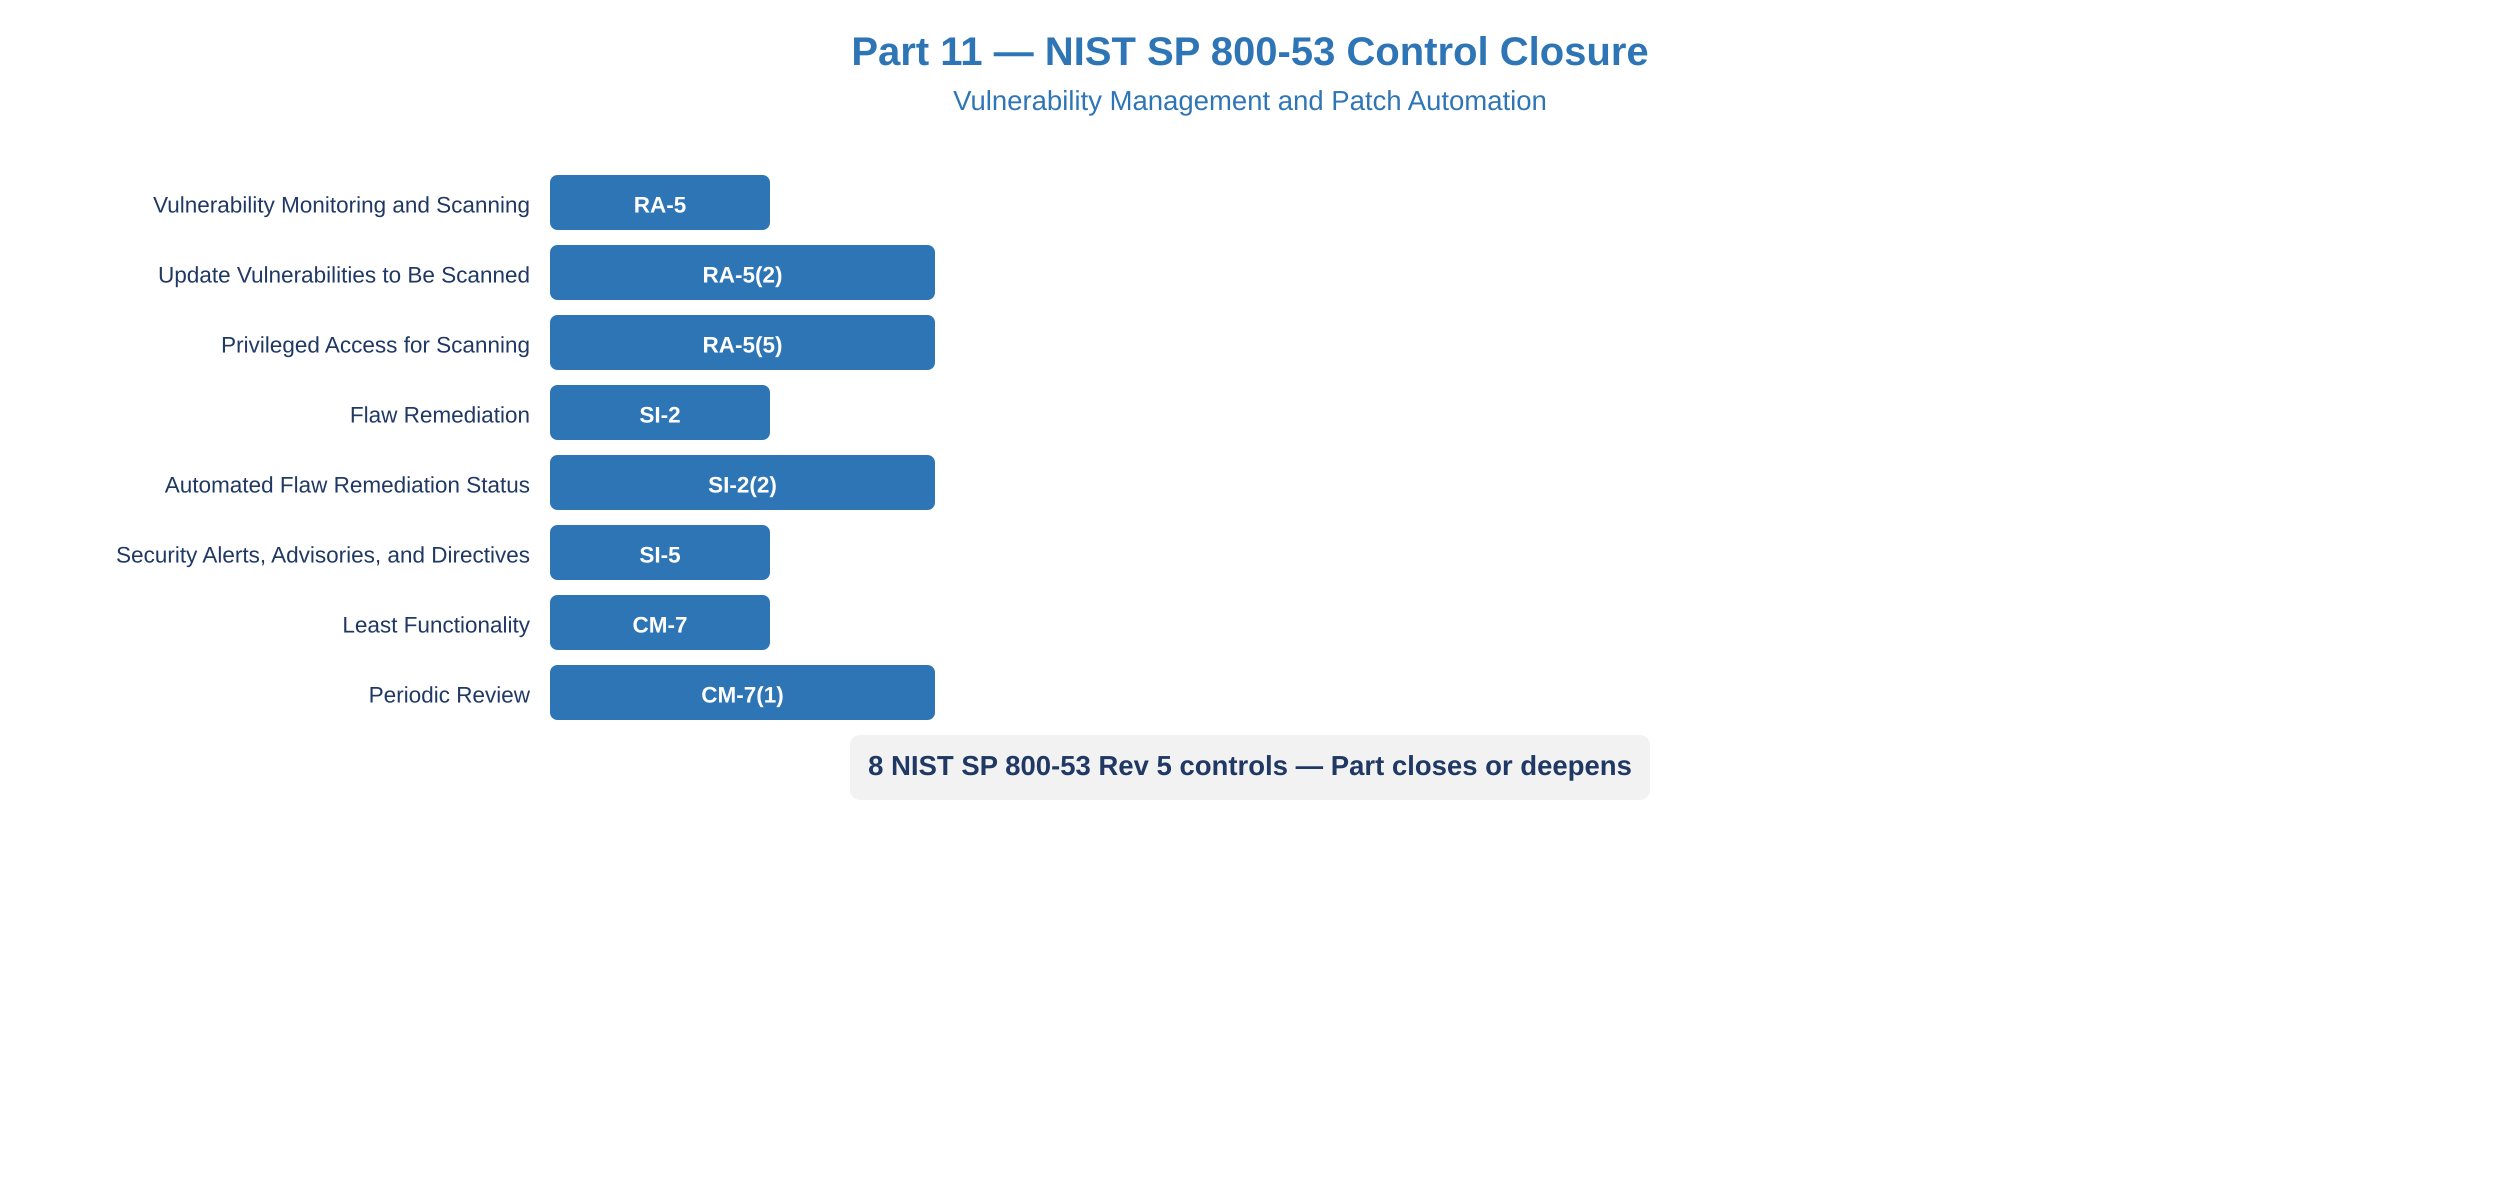
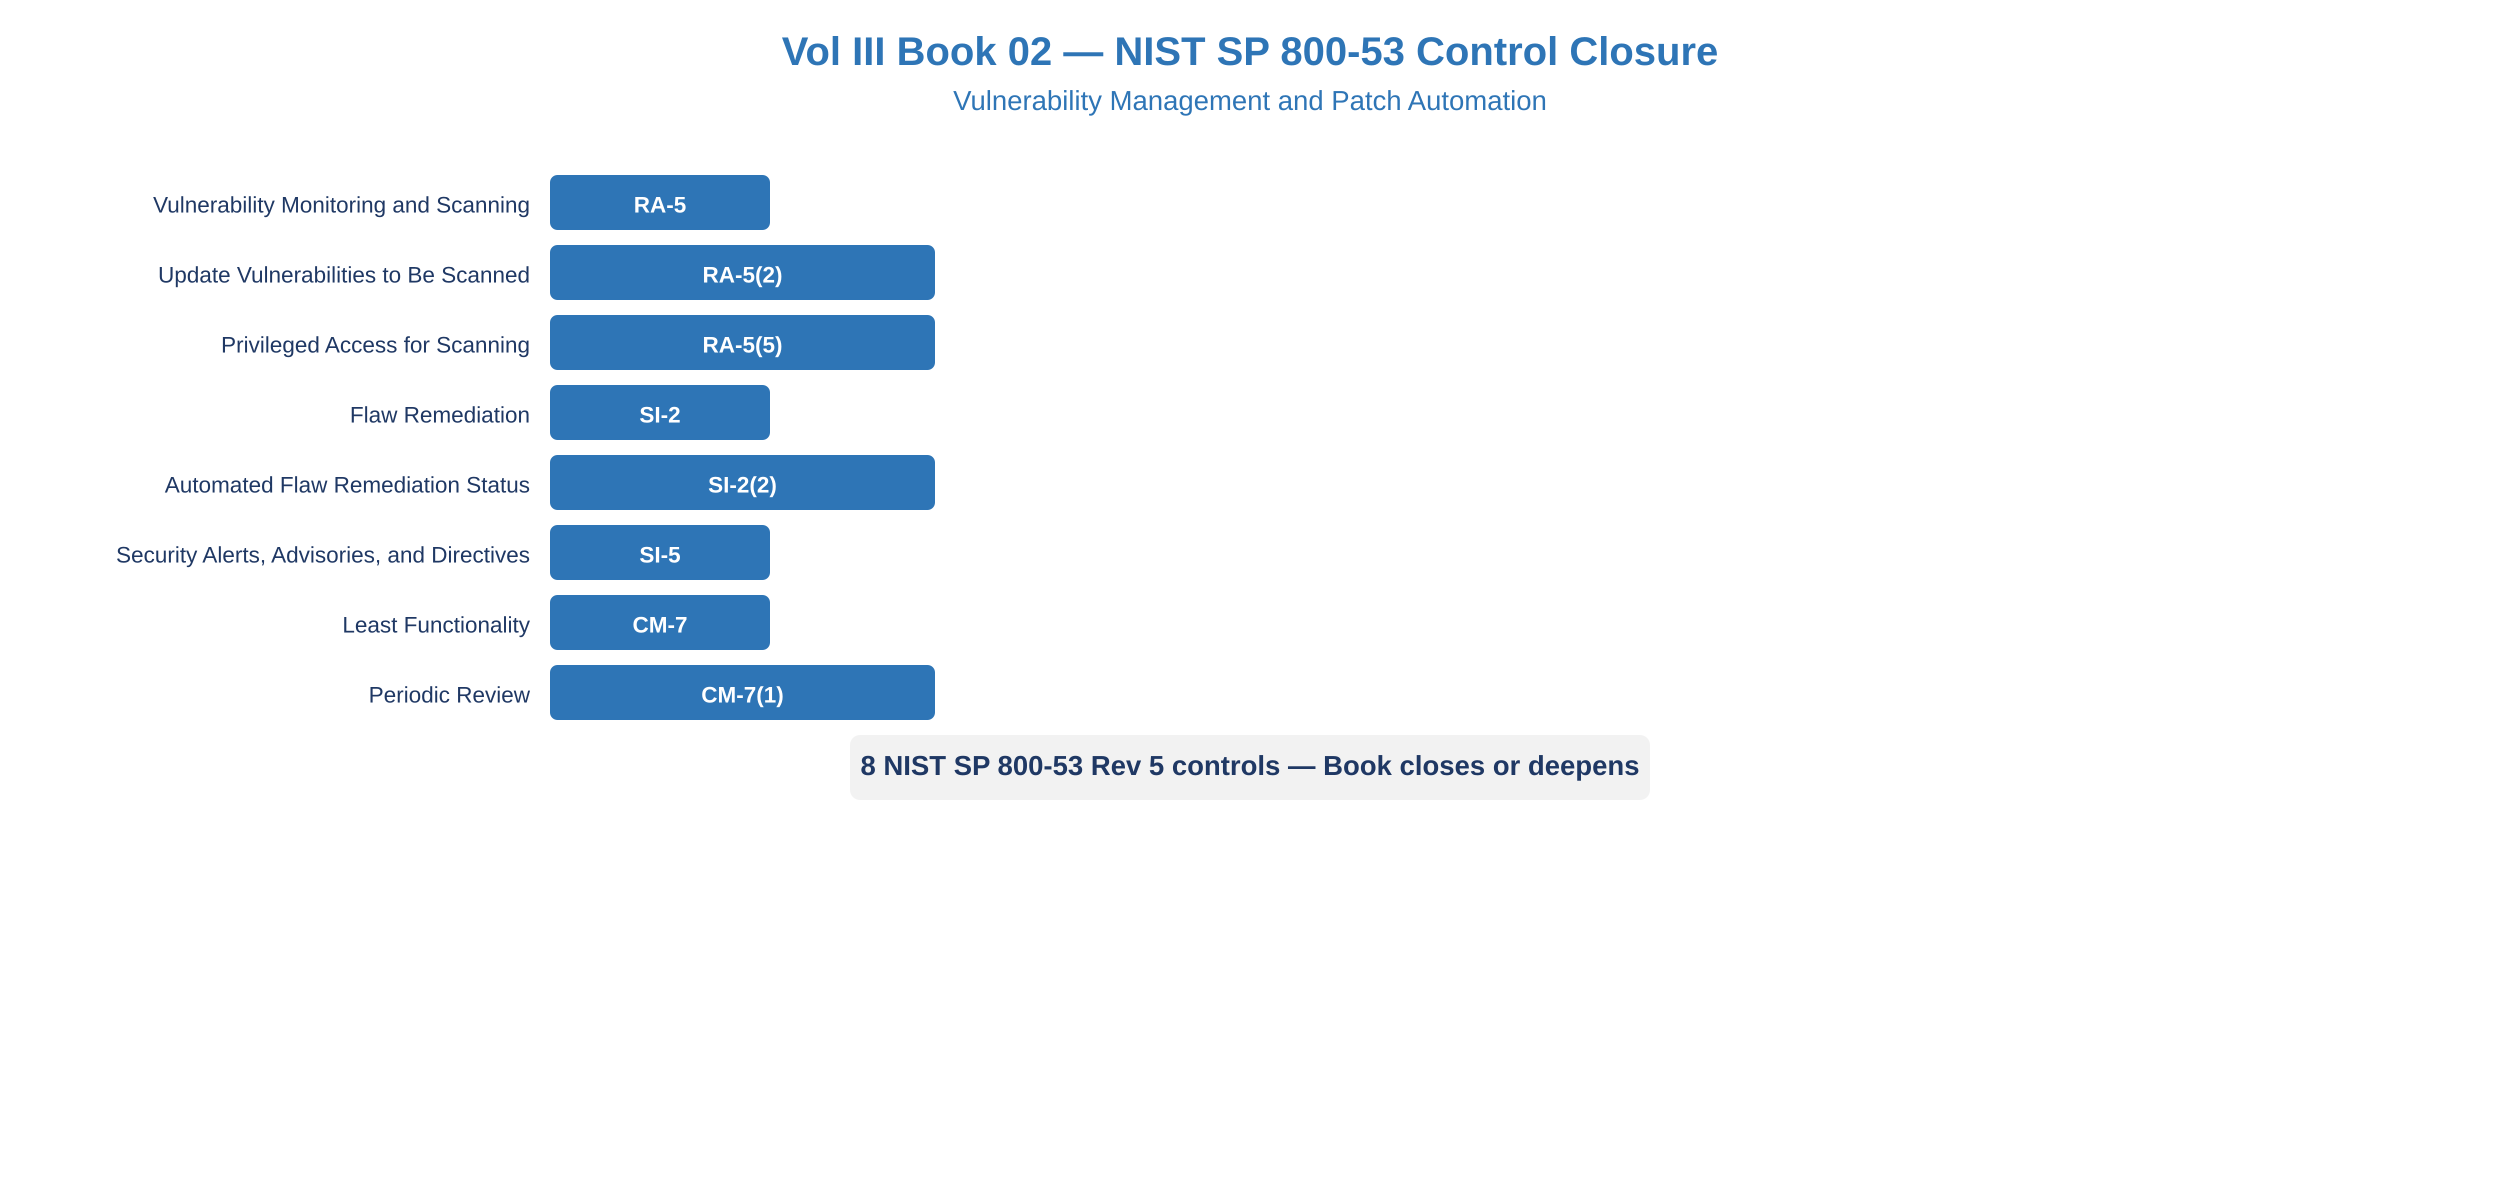
<svg xmlns="http://www.w3.org/2000/svg" viewBox="0 0 1000 480" style="font-family:Arial,sans-serif;background:#FFFFFF;">
  <rect width="1000" height="480" fill="#FFFFFF" />
  <defs>
    <marker id="arw" markerWidth="8" markerHeight="8" refX="6" refY="3" orient="auto">
      <path d="M0,0 L0,6 L8,3 z" fill="#999" />
    </marker>
    <marker id="arww" markerWidth="8" markerHeight="8" refX="6" refY="3" orient="auto">
      <path d="M0,0 L0,6 L8,3 z" fill="#fff" />
    </marker>
  </defs>
-   <text x="500" y="26" text-anchor="middle" font-size="16" font-weight="bold" font-style="normal" fill="#2E75B6">Part 11 — NIST SP 800-53 Control Closure</text>
+   <text x="500" y="26" text-anchor="middle" font-size="16" font-weight="bold" font-style="normal" fill="#2E75B6">Vol III Book 02 — NIST SP 800-53 Control Closure</text>
  <text x="500" y="44" text-anchor="middle" font-size="11" font-weight="normal" font-style="normal" fill="#2E75B6">Vulnerability Management and Patch Automation</text>
  <rect x="220" y="70" width="88" height="22" rx="3" fill="#2E75B6" />
  <text x="264" y="85" text-anchor="middle" font-size="9" font-weight="bold" font-style="normal" fill="#FFFFFF">RA-5</text>
  <text x="212" y="85" text-anchor="end" font-size="9" font-weight="normal" font-style="normal" fill="#1F3864">Vulnerability Monitoring and Scanning</text>
  <rect x="220" y="98" width="154" height="22" rx="3" fill="#2E75B6" />
  <text x="297" y="113" text-anchor="middle" font-size="9" font-weight="bold" font-style="normal" fill="#FFFFFF">RA-5(2)</text>
  <text x="212" y="113" text-anchor="end" font-size="9" font-weight="normal" font-style="normal" fill="#1F3864">Update Vulnerabilities to Be Scanned</text>
  <rect x="220" y="126" width="154" height="22" rx="3" fill="#2E75B6" />
  <text x="297" y="141" text-anchor="middle" font-size="9" font-weight="bold" font-style="normal" fill="#FFFFFF">RA-5(5)</text>
  <text x="212" y="141" text-anchor="end" font-size="9" font-weight="normal" font-style="normal" fill="#1F3864">Privileged Access for Scanning</text>
  <rect x="220" y="154" width="88" height="22" rx="3" fill="#2E75B6" />
  <text x="264" y="169" text-anchor="middle" font-size="9" font-weight="bold" font-style="normal" fill="#FFFFFF">SI-2</text>
  <text x="212" y="169" text-anchor="end" font-size="9" font-weight="normal" font-style="normal" fill="#1F3864">Flaw Remediation</text>
  <rect x="220" y="182" width="154" height="22" rx="3" fill="#2E75B6" />
  <text x="297" y="197" text-anchor="middle" font-size="9" font-weight="bold" font-style="normal" fill="#FFFFFF">SI-2(2)</text>
  <text x="212" y="197" text-anchor="end" font-size="9" font-weight="normal" font-style="normal" fill="#1F3864">Automated Flaw Remediation Status</text>
  <rect x="220" y="210" width="88" height="22" rx="3" fill="#2E75B6" />
  <text x="264" y="225" text-anchor="middle" font-size="9" font-weight="bold" font-style="normal" fill="#FFFFFF">SI-5</text>
  <text x="212" y="225" text-anchor="end" font-size="9" font-weight="normal" font-style="normal" fill="#1F3864">Security Alerts, Advisories, and Directives</text>
  <rect x="220" y="238" width="88" height="22" rx="3" fill="#2E75B6" />
  <text x="264" y="253" text-anchor="middle" font-size="9" font-weight="bold" font-style="normal" fill="#FFFFFF">CM-7</text>
  <text x="212" y="253" text-anchor="end" font-size="9" font-weight="normal" font-style="normal" fill="#1F3864">Least Functionality</text>
  <rect x="220" y="266" width="154" height="22" rx="3" fill="#2E75B6" />
  <text x="297" y="281" text-anchor="middle" font-size="9" font-weight="bold" font-style="normal" fill="#FFFFFF">CM-7(1)</text>
  <text x="212" y="281" text-anchor="end" font-size="9" font-weight="normal" font-style="normal" fill="#1F3864">Periodic Review</text>
  <rect x="340" y="294" width="320" height="26" rx="4" fill="#F2F2F2" />
-   <text x="500" y="310" text-anchor="middle" font-size="11" font-weight="bold" font-style="normal" fill="#1F3864">8 NIST SP 800-53 Rev 5 controls — Part closes or deepens</text>
+   <text x="500" y="310" text-anchor="middle" font-size="11" font-weight="bold" font-style="normal" fill="#1F3864">8 NIST SP 800-53 Rev 5 controls — Book closes or deepens</text>
</svg>
